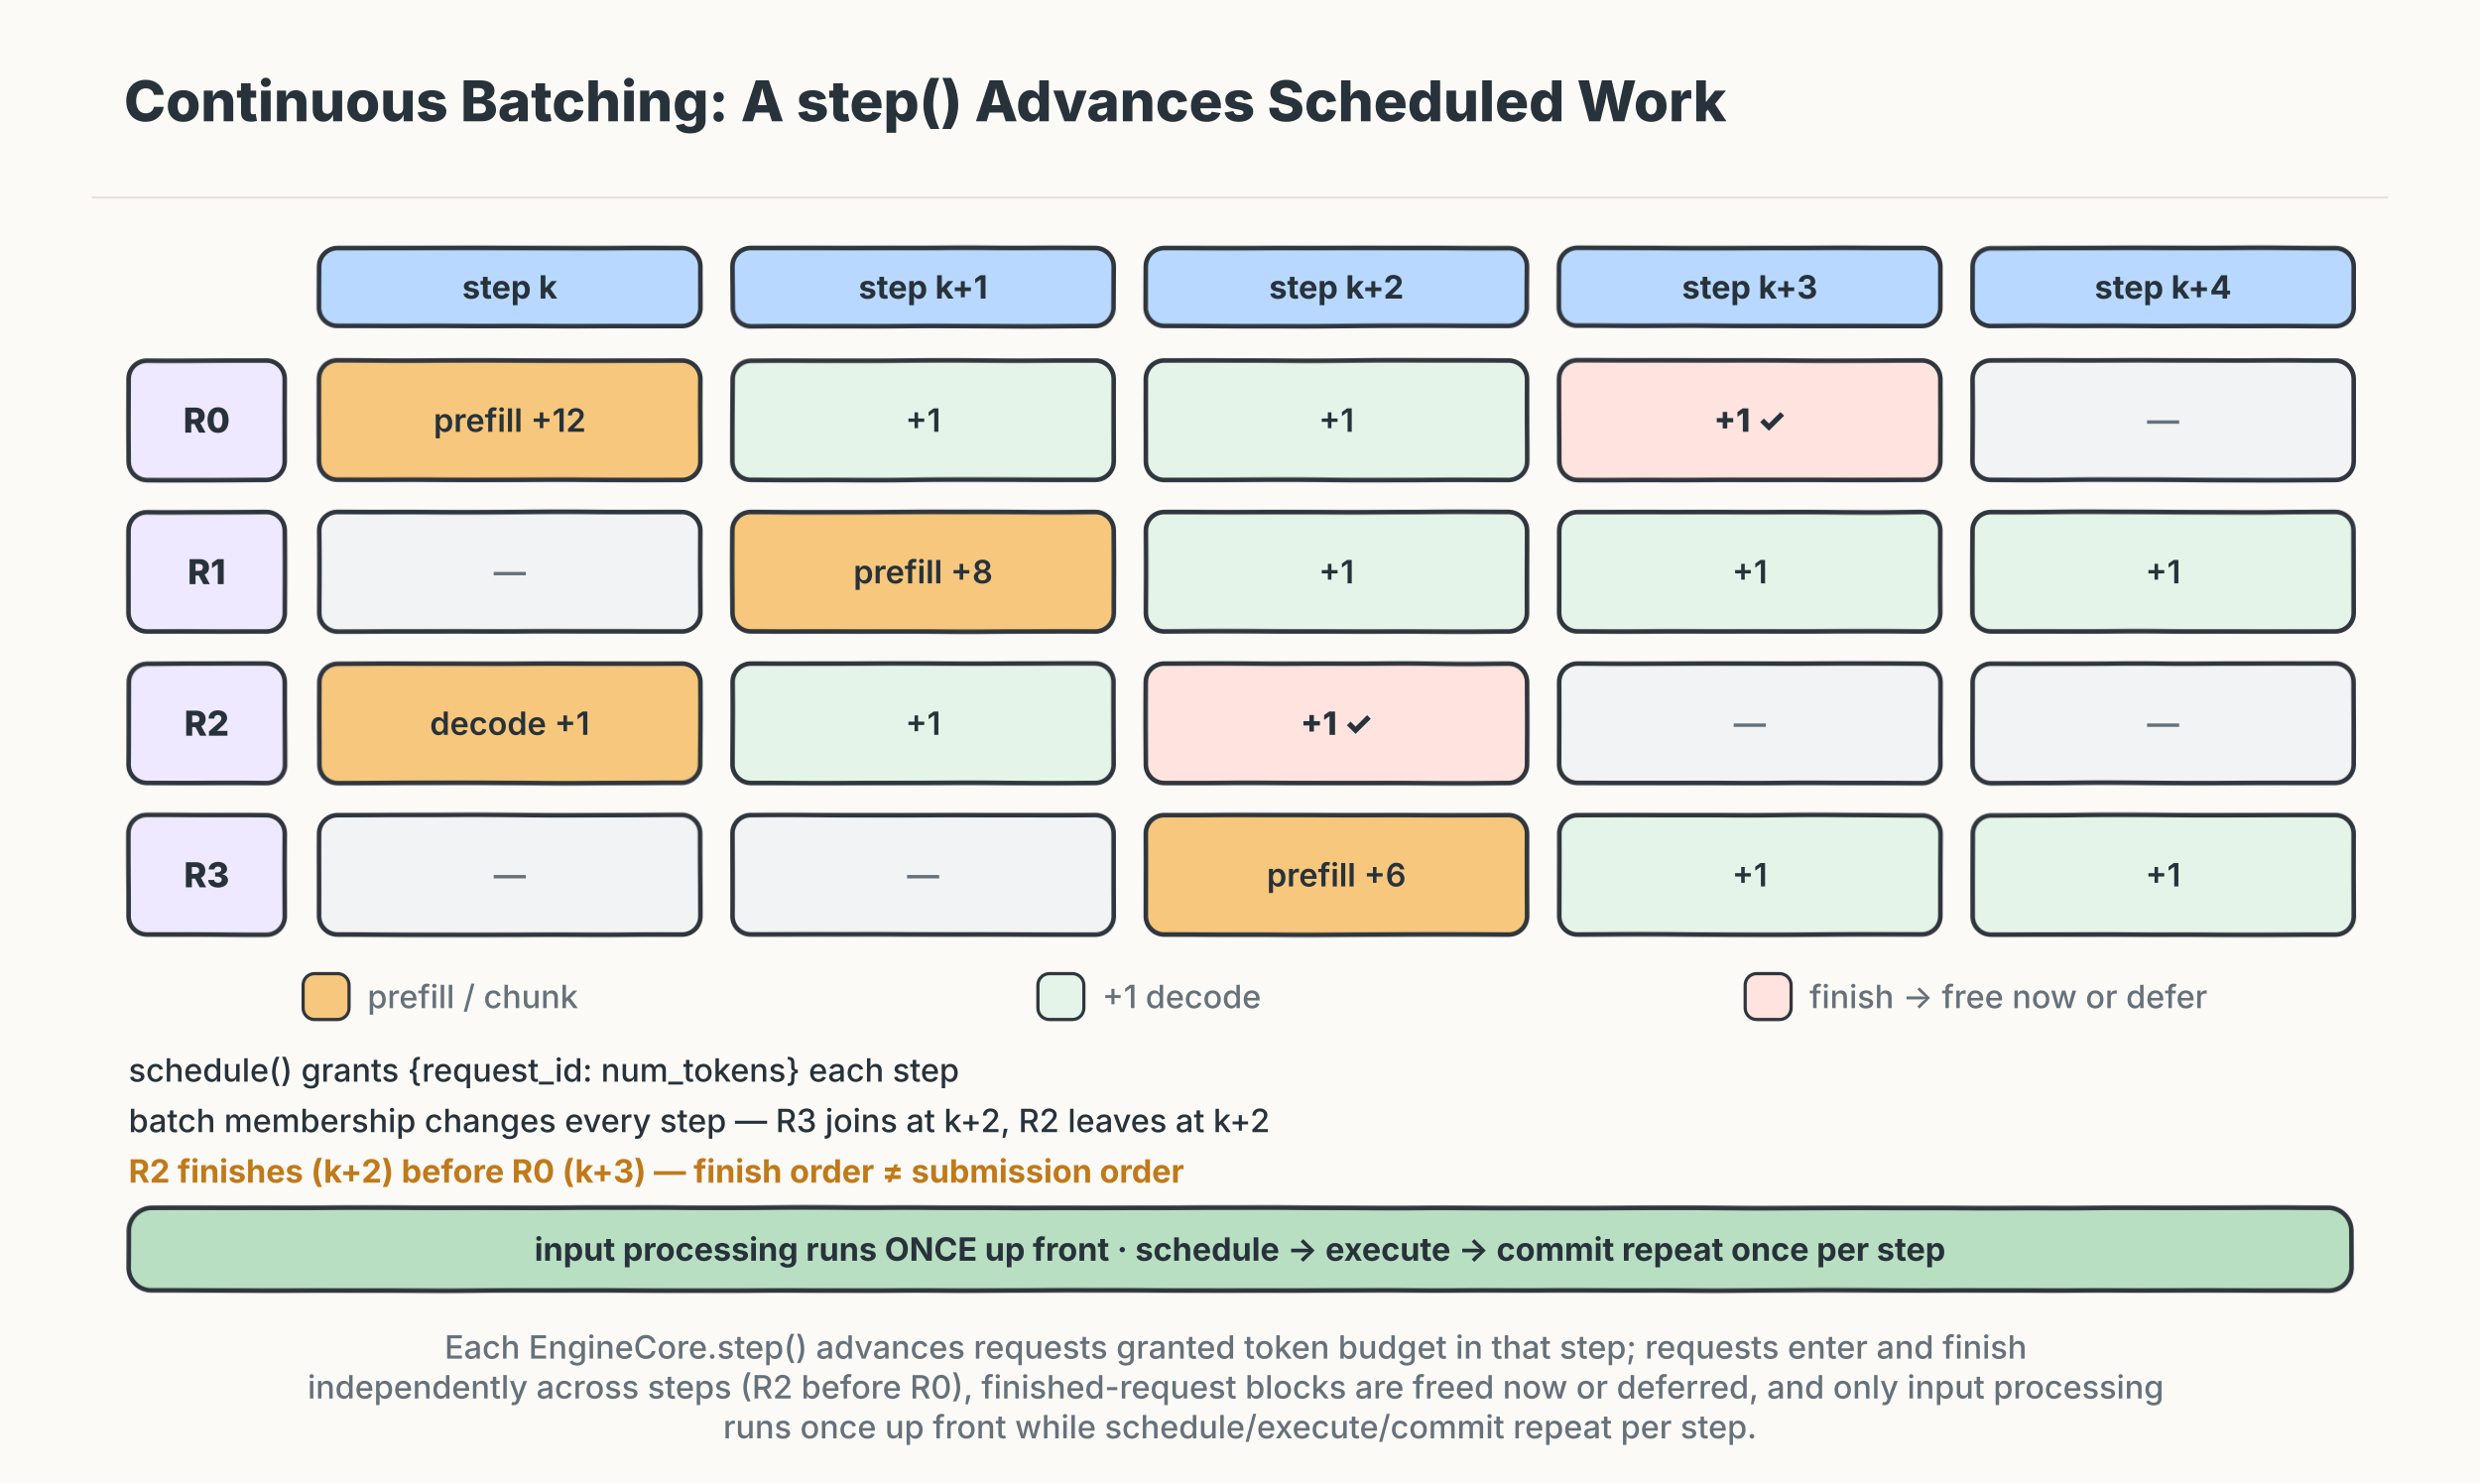
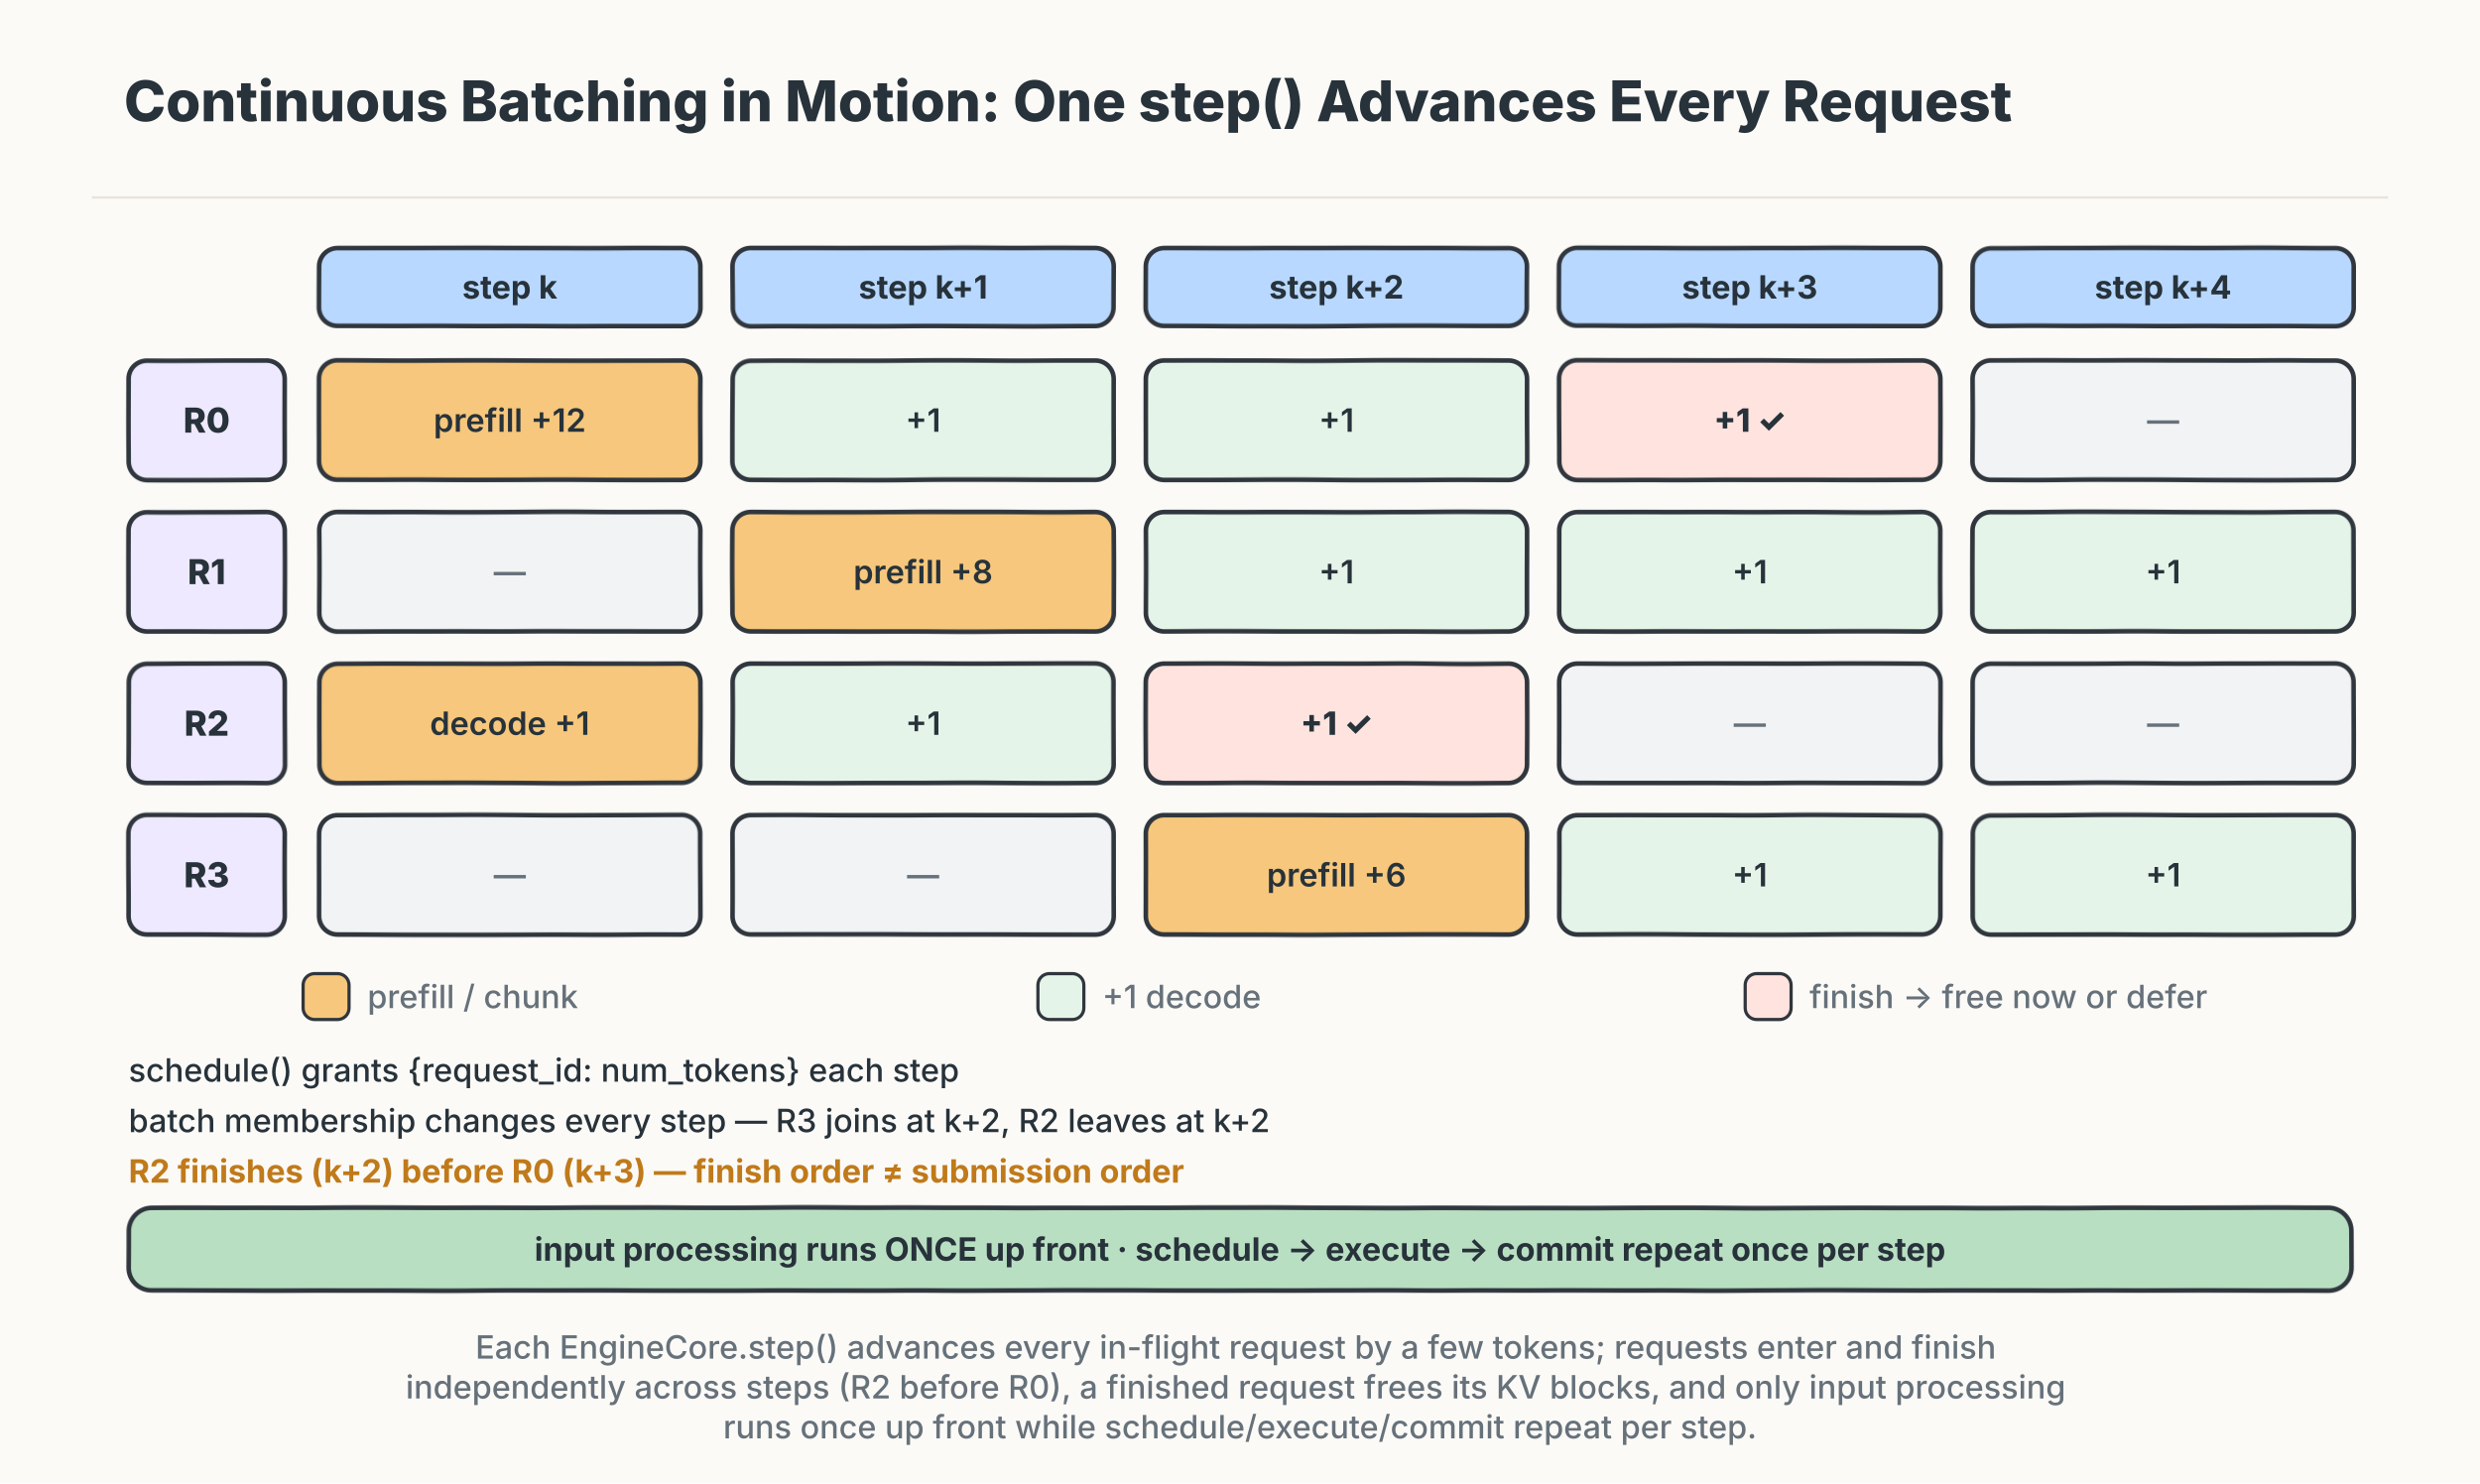
- <svg xmlns="http://www.w3.org/2000/svg" width="1080" height="646" viewBox="0 0 1080 646" role="img" aria-label="Continuous Batching: A step() Advances Scheduled Work">
+ <svg xmlns="http://www.w3.org/2000/svg" width="1080" height="646" viewBox="0 0 1080 646" role="img" aria-label="Continuous Batching in Motion: One step() Advances Every Request">
  <defs>
    <filter id="roughen">
      <feTurbulence type="fractalNoise" baseFrequency="0.018" numOctaves="2" seed="7" result="noise" />
      <feDisplacementMap in="SourceGraphic" in2="noise" scale="0.55" />
    </filter>
    <marker id="arrow" viewBox="0 0 12 12" refX="9.2" refY="6" markerUnits="userSpaceOnUse" markerWidth="12" markerHeight="12" orient="auto-start-reverse">
      <path d="M 1.5 2 L 11 6 L 1.5 10 z" fill="#30363d" />
    </marker>
    <style>
    text { font-family: Inter, -apple-system, BlinkMacSystemFont, "Segoe UI", "PingFang SC", "Noto Sans CJK SC", Arial, sans-serif; }
    .rough { filter: url(#roughen); }
  </style>
  </defs>
  <rect width="1080" height="646" fill="#fbfaf7" />
  <path d="M 40 86 H 1040" stroke="#e9e2d7" stroke-width="1" />
  <text x="54" y="52.82" text-anchor="start" font-size="24.5" font-weight="800" fill="#27323a">
-     <tspan x="54" dy="0">Continuous Batching: A step() Advances Scheduled Work</tspan>
+     <tspan x="54" dy="0">Continuous Batching in Motion: One step() Advances Every Request</tspan>
  </text>
  <rect class="rough" x="139" y="108" width="166" height="34" rx="8" fill="#b8d8ff" stroke="#30363d" stroke-width="2" />
  <text x="222" y="130.04" text-anchor="middle" font-size="14" font-weight="700" fill="#27323a">
    <tspan x="222" dy="0">step k</tspan>
  </text>
  <rect class="rough" x="319" y="108" width="166" height="34" rx="8" fill="#b8d8ff" stroke="#30363d" stroke-width="2" />
  <text x="402" y="130.04" text-anchor="middle" font-size="14" font-weight="700" fill="#27323a">
    <tspan x="402" dy="0">step k+1</tspan>
  </text>
  <rect class="rough" x="499" y="108" width="166" height="34" rx="8" fill="#b8d8ff" stroke="#30363d" stroke-width="2" />
  <text x="582" y="130.04" text-anchor="middle" font-size="14" font-weight="700" fill="#27323a">
    <tspan x="582" dy="0">step k+2</tspan>
  </text>
  <rect class="rough" x="679" y="108" width="166" height="34" rx="8" fill="#b8d8ff" stroke="#30363d" stroke-width="2" />
  <text x="762" y="130.04" text-anchor="middle" font-size="14" font-weight="700" fill="#27323a">
    <tspan x="762" dy="0">step k+3</tspan>
  </text>
  <rect class="rough" x="859" y="108" width="166" height="34" rx="8" fill="#b8d8ff" stroke="#30363d" stroke-width="2" />
  <text x="942" y="130.04" text-anchor="middle" font-size="14" font-weight="700" fill="#27323a">
    <tspan x="942" dy="0">step k+4</tspan>
  </text>
  <rect class="rough" x="56" y="157" width="68" height="52" rx="8" fill="#efe9ff" stroke="#30363d" stroke-width="2" />
  <text x="90" y="188.4" text-anchor="middle" font-size="15" font-weight="800" fill="#27323a">
    <tspan x="90" dy="0">R0</tspan>
  </text>
  <rect class="rough" x="139" y="157" width="166" height="52" rx="8" fill="#f6c77c" stroke="#30363d" stroke-width="2" />
  <text x="222" y="188.04" text-anchor="middle" font-size="14" font-weight="600" fill="#27323a">
    <tspan x="222" dy="0">prefill +12</tspan>
  </text>
  <rect class="rough" x="319" y="157" width="166" height="52" rx="8" fill="#e5f4e9" stroke="#30363d" stroke-width="2" />
  <text x="402" y="188.04" text-anchor="middle" font-size="14" font-weight="600" fill="#27323a">
    <tspan x="402" dy="0">+1</tspan>
  </text>
  <rect class="rough" x="499" y="157" width="166" height="52" rx="8" fill="#e5f4e9" stroke="#30363d" stroke-width="2" />
  <text x="582" y="188.04" text-anchor="middle" font-size="14" font-weight="600" fill="#27323a">
    <tspan x="582" dy="0">+1</tspan>
  </text>
  <rect class="rough" x="679" y="157" width="166" height="52" rx="8" fill="#ffe3de" stroke="#30363d" stroke-width="2" />
  <text x="762" y="188.04" text-anchor="middle" font-size="14" font-weight="800" fill="#27323a">
    <tspan x="762" dy="0">+1 ✓</tspan>
  </text>
  <rect class="rough" x="859" y="157" width="166" height="52" rx="8" fill="#f1f3f4" stroke="#30363d" stroke-width="2" />
  <text x="942" y="188.04" text-anchor="middle" font-size="14" font-weight="600" fill="#66717a">
    <tspan x="942" dy="0">—</tspan>
  </text>
  <rect class="rough" x="56" y="223" width="68" height="52" rx="8" fill="#efe9ff" stroke="#30363d" stroke-width="2" />
  <text x="90" y="254.4" text-anchor="middle" font-size="15" font-weight="800" fill="#27323a">
    <tspan x="90" dy="0">R1</tspan>
  </text>
  <rect class="rough" x="139" y="223" width="166" height="52" rx="8" fill="#f1f3f4" stroke="#30363d" stroke-width="2" />
  <text x="222" y="254.04" text-anchor="middle" font-size="14" font-weight="600" fill="#66717a">
    <tspan x="222" dy="0">—</tspan>
  </text>
  <rect class="rough" x="319" y="223" width="166" height="52" rx="8" fill="#f6c77c" stroke="#30363d" stroke-width="2" />
  <text x="402" y="254.04" text-anchor="middle" font-size="14" font-weight="600" fill="#27323a">
    <tspan x="402" dy="0">prefill +8</tspan>
  </text>
  <rect class="rough" x="499" y="223" width="166" height="52" rx="8" fill="#e5f4e9" stroke="#30363d" stroke-width="2" />
  <text x="582" y="254.04" text-anchor="middle" font-size="14" font-weight="600" fill="#27323a">
    <tspan x="582" dy="0">+1</tspan>
  </text>
  <rect class="rough" x="679" y="223" width="166" height="52" rx="8" fill="#e5f4e9" stroke="#30363d" stroke-width="2" />
  <text x="762" y="254.04" text-anchor="middle" font-size="14" font-weight="600" fill="#27323a">
    <tspan x="762" dy="0">+1</tspan>
  </text>
  <rect class="rough" x="859" y="223" width="166" height="52" rx="8" fill="#e5f4e9" stroke="#30363d" stroke-width="2" />
  <text x="942" y="254.04" text-anchor="middle" font-size="14" font-weight="600" fill="#27323a">
    <tspan x="942" dy="0">+1</tspan>
  </text>
  <rect class="rough" x="56" y="289" width="68" height="52" rx="8" fill="#efe9ff" stroke="#30363d" stroke-width="2" />
  <text x="90" y="320.4" text-anchor="middle" font-size="15" font-weight="800" fill="#27323a">
    <tspan x="90" dy="0">R2</tspan>
  </text>
  <rect class="rough" x="139" y="289" width="166" height="52" rx="8" fill="#f6c77c" stroke="#30363d" stroke-width="2" />
  <text x="222" y="320.04" text-anchor="middle" font-size="14" font-weight="600" fill="#27323a">
    <tspan x="222" dy="0">decode +1</tspan>
  </text>
  <rect class="rough" x="319" y="289" width="166" height="52" rx="8" fill="#e5f4e9" stroke="#30363d" stroke-width="2" />
  <text x="402" y="320.04" text-anchor="middle" font-size="14" font-weight="600" fill="#27323a">
    <tspan x="402" dy="0">+1</tspan>
  </text>
  <rect class="rough" x="499" y="289" width="166" height="52" rx="8" fill="#ffe3de" stroke="#30363d" stroke-width="2" />
  <text x="582" y="320.04" text-anchor="middle" font-size="14" font-weight="800" fill="#27323a">
    <tspan x="582" dy="0">+1 ✓</tspan>
  </text>
  <rect class="rough" x="679" y="289" width="166" height="52" rx="8" fill="#f1f3f4" stroke="#30363d" stroke-width="2" />
  <text x="762" y="320.04" text-anchor="middle" font-size="14" font-weight="600" fill="#66717a">
    <tspan x="762" dy="0">—</tspan>
  </text>
  <rect class="rough" x="859" y="289" width="166" height="52" rx="8" fill="#f1f3f4" stroke="#30363d" stroke-width="2" />
  <text x="942" y="320.04" text-anchor="middle" font-size="14" font-weight="600" fill="#66717a">
    <tspan x="942" dy="0">—</tspan>
  </text>
  <rect class="rough" x="56" y="355" width="68" height="52" rx="8" fill="#efe9ff" stroke="#30363d" stroke-width="2" />
  <text x="90" y="386.4" text-anchor="middle" font-size="15" font-weight="800" fill="#27323a">
    <tspan x="90" dy="0">R3</tspan>
  </text>
  <rect class="rough" x="139" y="355" width="166" height="52" rx="8" fill="#f1f3f4" stroke="#30363d" stroke-width="2" />
  <text x="222" y="386.04" text-anchor="middle" font-size="14" font-weight="600" fill="#66717a">
    <tspan x="222" dy="0">—</tspan>
  </text>
  <rect class="rough" x="319" y="355" width="166" height="52" rx="8" fill="#f1f3f4" stroke="#30363d" stroke-width="2" />
  <text x="402" y="386.04" text-anchor="middle" font-size="14" font-weight="600" fill="#66717a">
    <tspan x="402" dy="0">—</tspan>
  </text>
  <rect class="rough" x="499" y="355" width="166" height="52" rx="8" fill="#f6c77c" stroke="#30363d" stroke-width="2" />
  <text x="582" y="386.04" text-anchor="middle" font-size="14" font-weight="600" fill="#27323a">
    <tspan x="582" dy="0">prefill +6</tspan>
  </text>
  <rect class="rough" x="679" y="355" width="166" height="52" rx="8" fill="#e5f4e9" stroke="#30363d" stroke-width="2" />
  <text x="762" y="386.04" text-anchor="middle" font-size="14" font-weight="600" fill="#27323a">
    <tspan x="762" dy="0">+1</tspan>
  </text>
  <rect class="rough" x="859" y="355" width="166" height="52" rx="8" fill="#e5f4e9" stroke="#30363d" stroke-width="2" />
  <text x="942" y="386.04" text-anchor="middle" font-size="14" font-weight="600" fill="#27323a">
    <tspan x="942" dy="0">+1</tspan>
  </text>
  <rect x="132" y="424" width="20" height="20" rx="5" fill="#f6c77c" stroke="#30363d" stroke-width="1.4" />
  <text x="160" y="439.04" text-anchor="start" font-size="14" font-weight="500" fill="#66717a">
    <tspan x="160" dy="0">prefill / chunk</tspan>
  </text>
  <rect x="452" y="424" width="20" height="20" rx="5" fill="#e5f4e9" stroke="#30363d" stroke-width="1.4" />
  <text x="480" y="439.04" text-anchor="start" font-size="14" font-weight="500" fill="#66717a">
    <tspan x="480" dy="0">+1 decode</tspan>
  </text>
  <rect x="760" y="424" width="20" height="20" rx="5" fill="#ffe3de" stroke="#30363d" stroke-width="1.4" />
  <text x="788" y="439.04" text-anchor="start" font-size="14" font-weight="500" fill="#66717a">
    <tspan x="788" dy="0">finish → free now or defer</tspan>
  </text>
  <text x="56" y="471.04" text-anchor="start" font-size="14" font-weight="500" fill="#27323a">
    <tspan x="56" dy="0">schedule() grants {request_id: num_tokens} each step</tspan>
  </text>
  <text x="56" y="493.04" text-anchor="start" font-size="14" font-weight="500" fill="#27323a">
    <tspan x="56" dy="0">batch membership changes every step — R3 joins at k+2, R2 leaves at k+2</tspan>
  </text>
  <text x="56" y="515.04" text-anchor="start" font-size="14" font-weight="700" fill="#c07a1a">
    <tspan x="56" dy="0">R2 finishes (k+2) before R0 (k+3) — finish order ≠ submission order</tspan>
  </text>
  <rect class="rough" x="56" y="526" width="968" height="36" rx="10" fill="#b9dfc3" stroke="#30363d" stroke-width="2" />
  <text x="540" y="549.04" text-anchor="middle" font-size="14" font-weight="700" fill="#27323a">
    <tspan x="540" dy="0">input processing runs ONCE up front   ·   schedule → execute → commit repeat once per step</tspan>
  </text>
  <text x="540" y="591.68" text-anchor="middle" font-size="14" font-weight="500" fill="#66717a">
-     <tspan x="540" dy="0">Each EngineCore.step() advances requests granted token budget in that step; requests enter and finish</tspan>
-     <tspan x="540" dy="17.36">independently across steps (R2 before R0), finished-request blocks are freed now or deferred, and only input processing</tspan>
+     <tspan x="540" dy="0">Each EngineCore.step() advances every in-flight request by a few tokens; requests enter and finish</tspan>
+     <tspan x="540" dy="17.36">independently across steps (R2 before R0), a finished request frees its KV blocks, and only input processing</tspan>
    <tspan x="540" dy="17.36">runs once up front while schedule/execute/commit repeat per step.</tspan>
  </text>
</svg>
